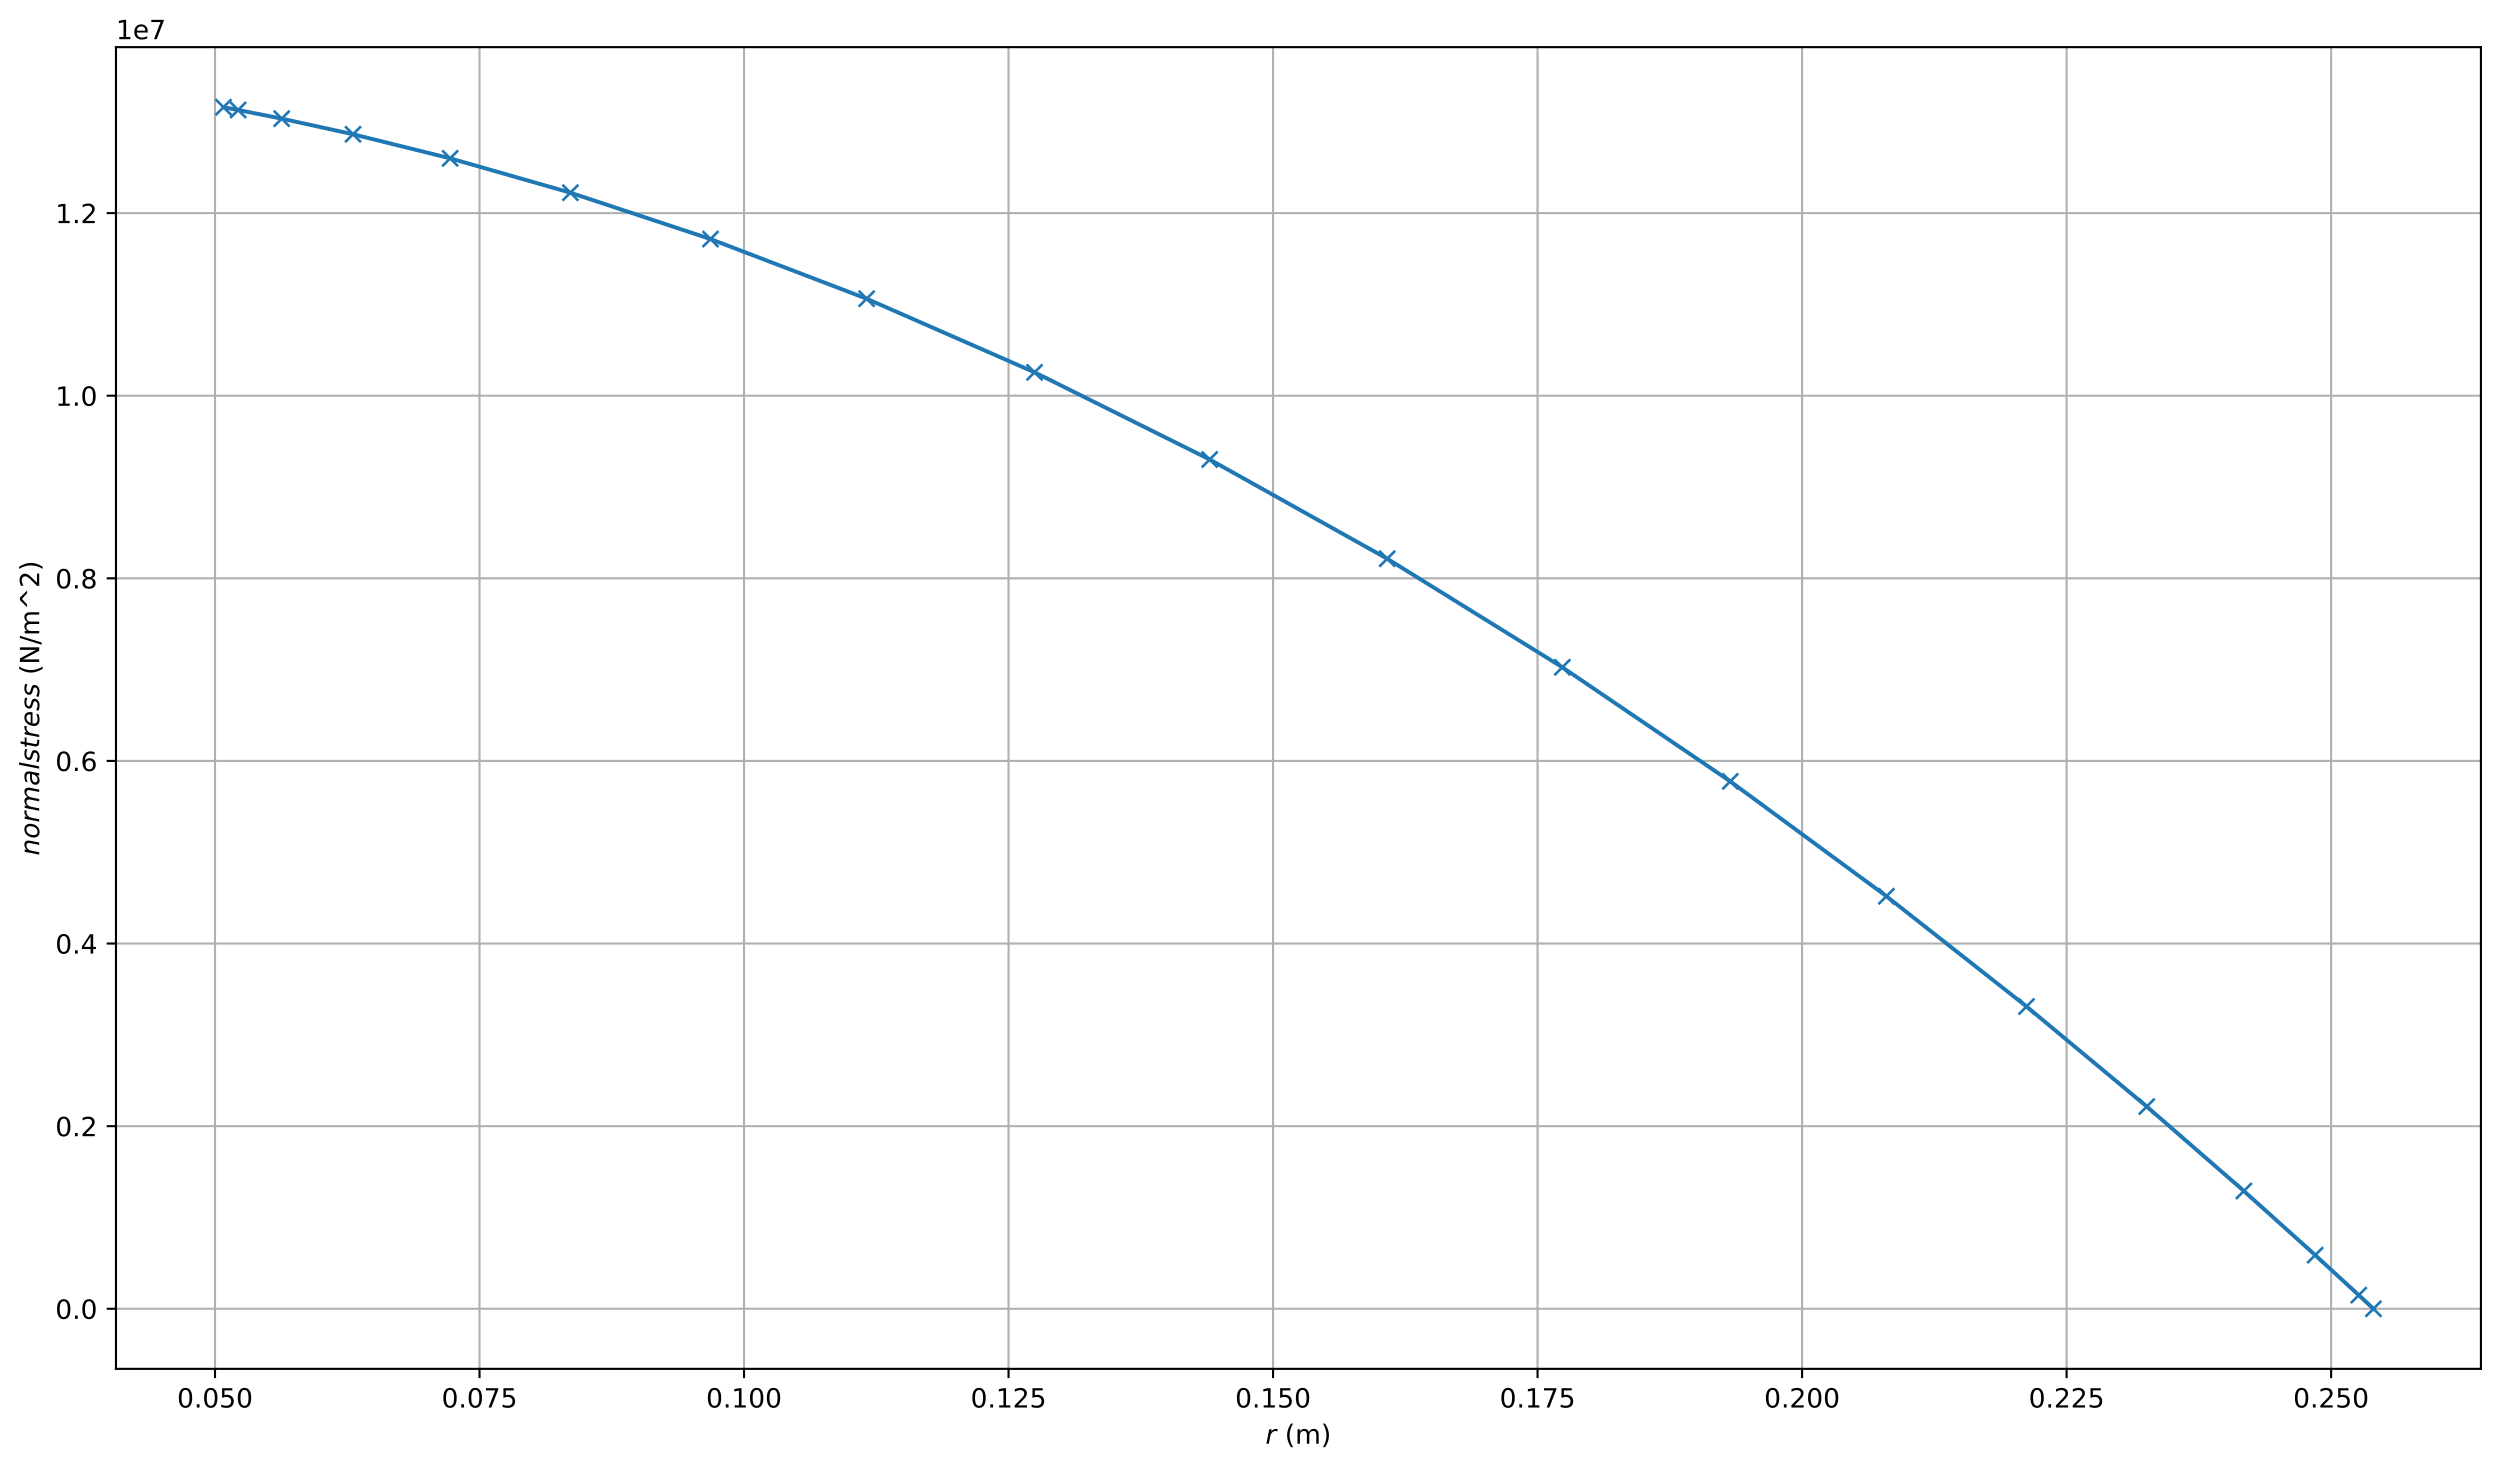
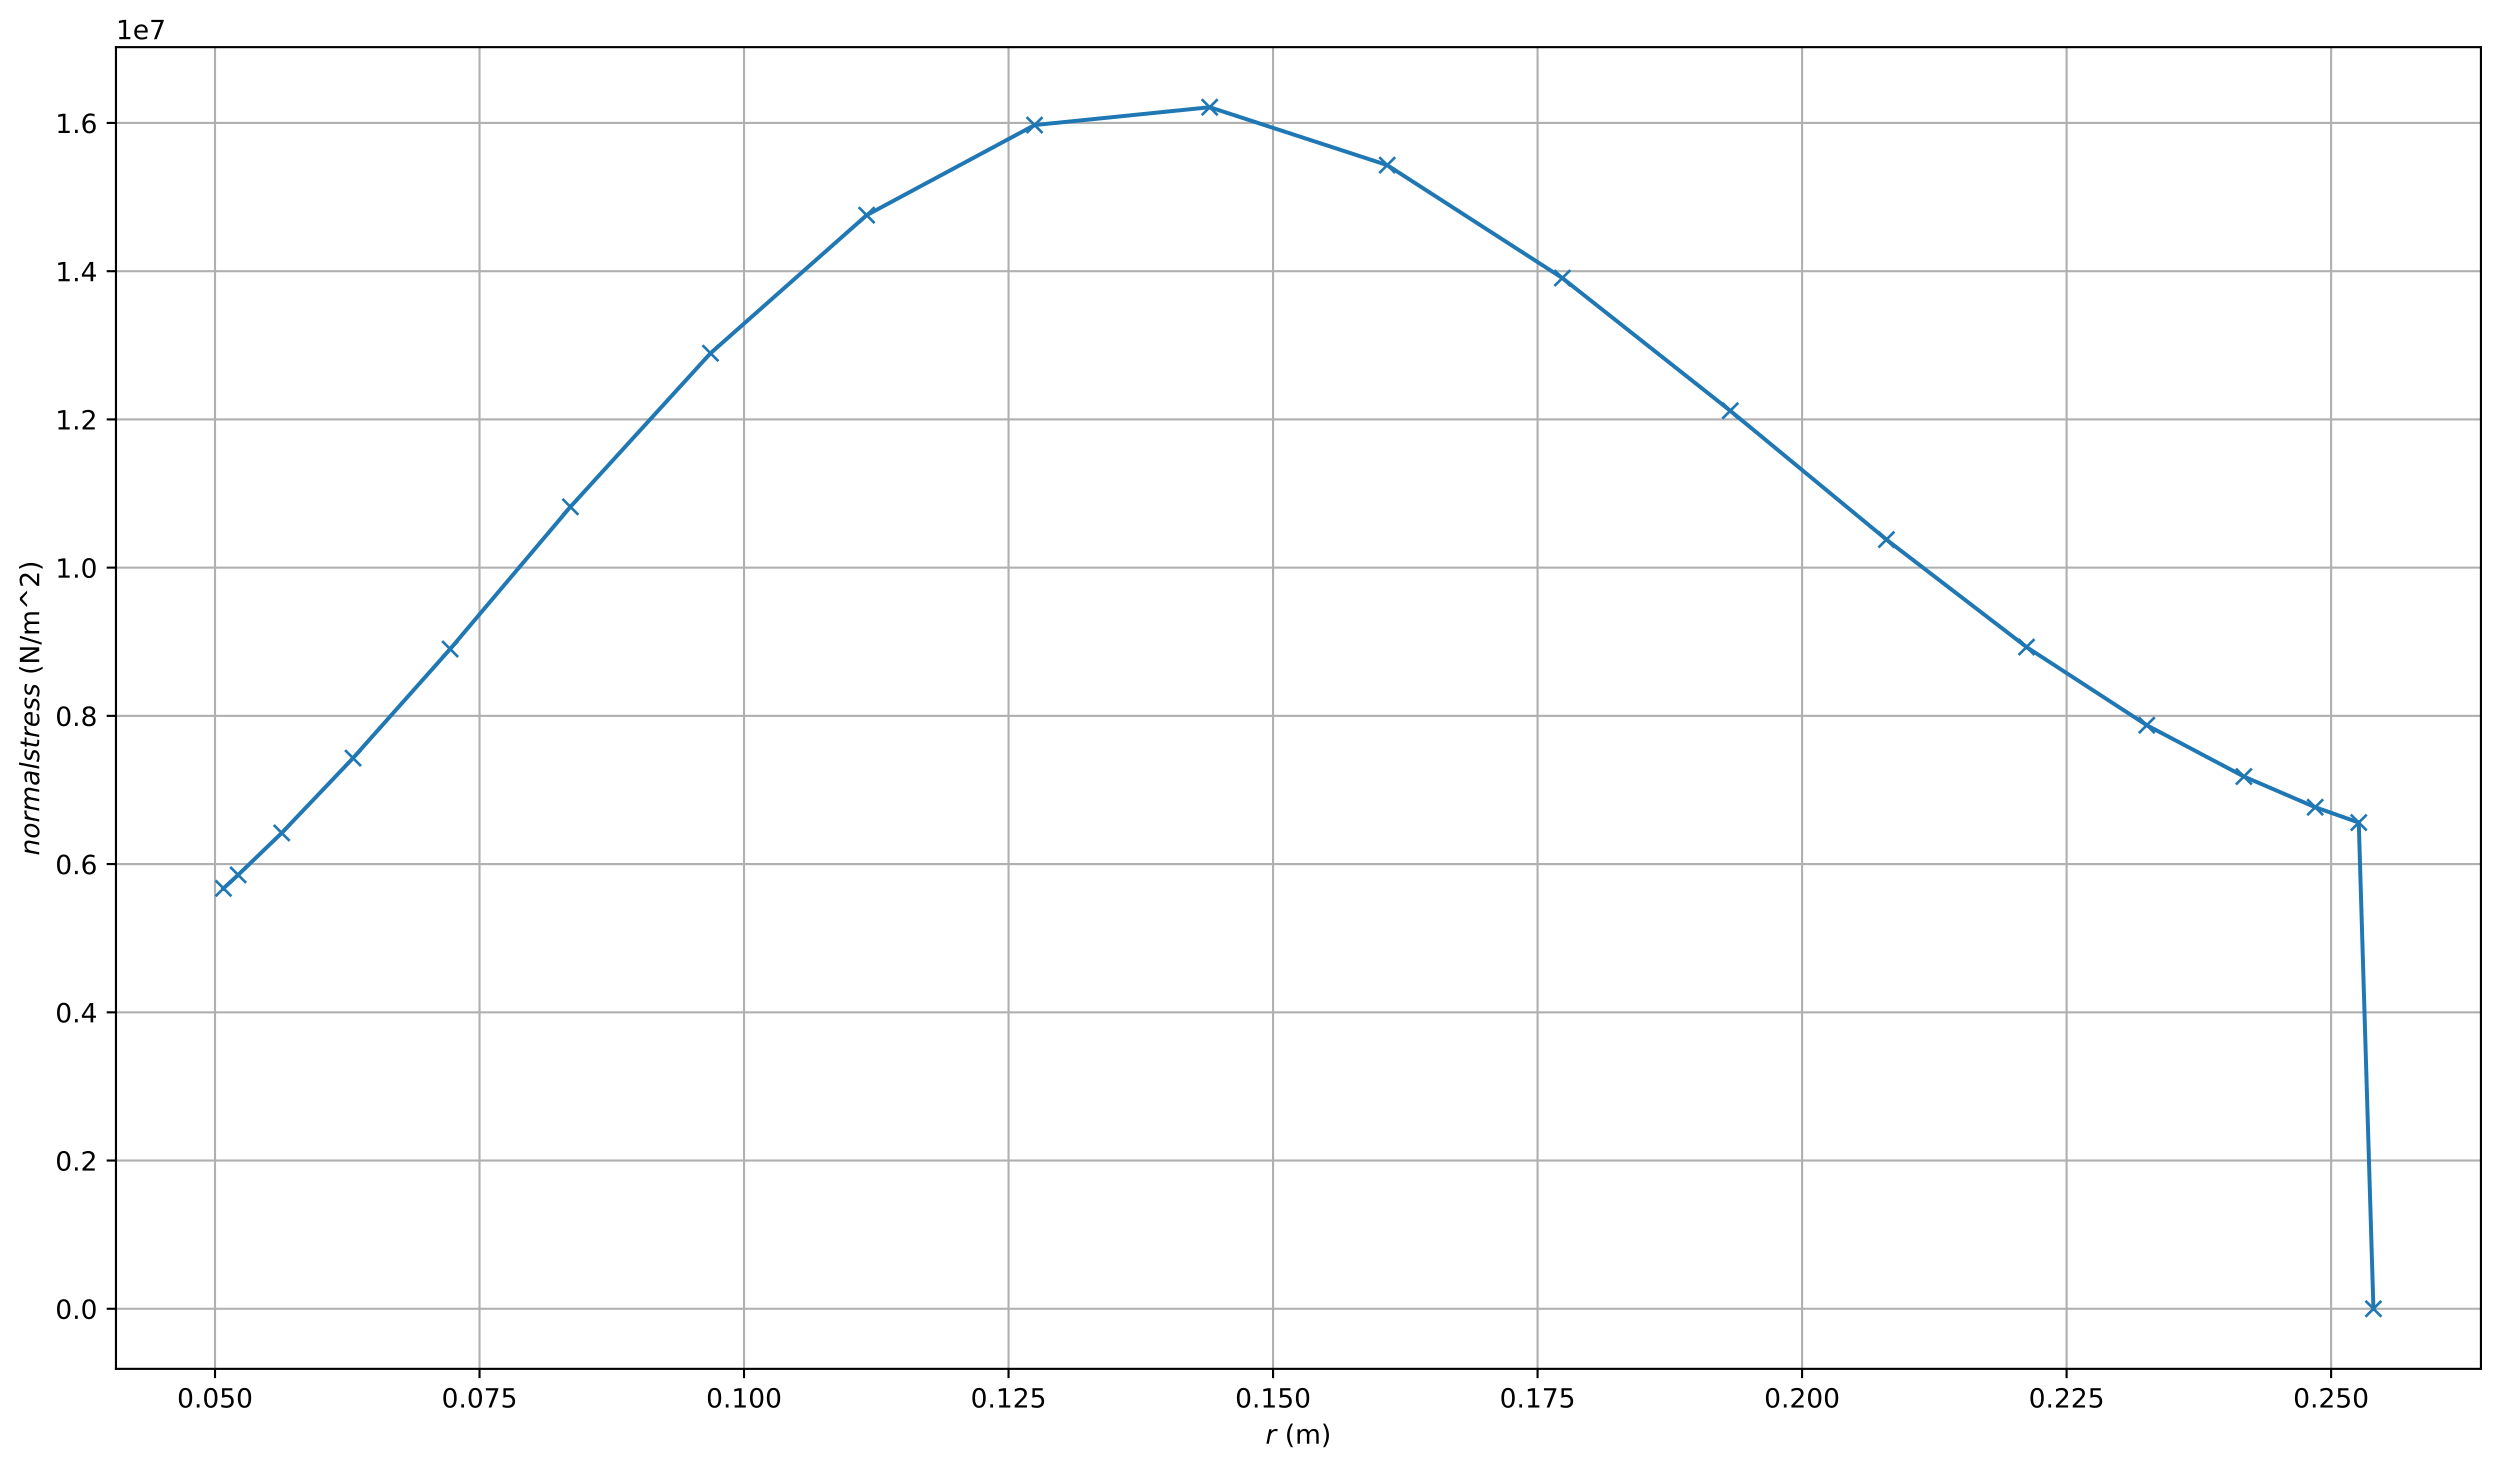
<svg xmlns="http://www.w3.org/2000/svg" xmlns:xlink="http://www.w3.org/1999/xlink" width="943.781pt" height="554.315pt" viewBox="0 0 943.781 554.315" version="1.1">
  <defs>
    <style type="text/css">*{stroke-linejoin: round; stroke-linecap: butt}</style>
  </defs>
  <g id="figure_1">
    <g id="patch_1">
      <path d="M 0 554.315  L 943.781 554.315  L 943.781 0  L 0 0  L 0 554.315  z " style="fill: none" />
    </g>
    <g id="axes_1">
      <g id="patch_2">
        <path d="M 43.781 516.758  L 936.581 516.758  L 936.581 17.798  L 43.781 17.798  L 43.781 516.758  z " style="fill: none" />
      </g>
      <g id="matplotlib.axis_1">
        <g id="xtick_1">
          <g id="line2d_1">
-             <path d="M 81.168 516.758  L 81.168 17.798  " clip-path="url(#p71eb162dfc)" style="fill: none; stroke: #b0b0b0; stroke-width: 0.8; stroke-linecap: square" />
+             <path d="M 81.168 516.758  L 81.168 17.798  " clip-path="url(#p3bcdcfd389)" style="fill: none; stroke: #b0b0b0; stroke-width: 0.8; stroke-linecap: square" />
          </g>
          <g id="line2d_2">
            <defs>
-               <path id="mf38c1f38a6" d="M 0 0  L 0 3.5  " style="stroke: #000000; stroke-width: 0.8" />
+               <path id="m295ba8dfb3" d="M 0 0  L 0 3.5  " style="stroke: #000000; stroke-width: 0.8" />
            </defs>
            <g>
-               <use xlink:href="#mf38c1f38a6" x="81.168" y="516.758" style="stroke: #000000; stroke-width: 0.8" />
+               <use xlink:href="#m295ba8dfb3" x="81.168" y="516.758" style="stroke: #000000; stroke-width: 0.8" />
            </g>
          </g>
          <g id="text_1">
            <g transform="translate(66.85359 531.3569) scale(0.1 -0.1)">
              <defs>
                <path id="DejaVuSans-30" d="M 2034 4250  Q 1547 4250 1301 3770  Q 1056 3291 1056 2328  Q 1056 1369 1301 889  Q 1547 409 2034 409  Q 2525 409 2770 889  Q 3016 1369 3016 2328  Q 3016 3291 2770 3770  Q 2525 4250 2034 4250  z M 2034 4750  Q 2819 4750 3233 4129  Q 3647 3509 3647 2328  Q 3647 1150 3233 529  Q 2819 -91 2034 -91  Q 1250 -91 836 529  Q 422 1150 422 2328  Q 422 3509 836 4129  Q 1250 4750 2034 4750  z " transform="scale(0.015625)" />
                <path id="DejaVuSans-2e" d="M 684 794  L 1344 794  L 1344 0  L 684 0  L 684 794  z " transform="scale(0.015625)" />
                <path id="DejaVuSans-35" d="M 691 4666  L 3169 4666  L 3169 4134  L 1269 4134  L 1269 2991  Q 1406 3038 1543 3061  Q 1681 3084 1819 3084  Q 2600 3084 3056 2656  Q 3513 2228 3513 1497  Q 3513 744 3044 326  Q 2575 -91 1722 -91  Q 1428 -91 1123 -41  Q 819 9 494 109  L 494 744  Q 775 591 1075 516  Q 1375 441 1709 441  Q 2250 441 2565 725  Q 2881 1009 2881 1497  Q 2881 1984 2565 2268  Q 2250 2553 1709 2553  Q 1456 2553 1204 2497  Q 953 2441 691 2322  L 691 4666  z " transform="scale(0.015625)" />
              </defs>
              <use xlink:href="#DejaVuSans-30" />
              <use xlink:href="#DejaVuSans-2e" transform="translate(63.62305 0)" />
              <use xlink:href="#DejaVuSans-30" transform="translate(95.41016 0)" />
              <use xlink:href="#DejaVuSans-35" transform="translate(159.0332 0)" />
              <use xlink:href="#DejaVuSans-30" transform="translate(222.6562 0)" />
            </g>
          </g>
        </g>
        <g id="xtick_2">
          <g id="line2d_3">
-             <path d="M 181.024 516.758  L 181.024 17.798  " clip-path="url(#p71eb162dfc)" style="fill: none; stroke: #b0b0b0; stroke-width: 0.8; stroke-linecap: square" />
+             <path d="M 181.024 516.758  L 181.024 17.798  " clip-path="url(#p3bcdcfd389)" style="fill: none; stroke: #b0b0b0; stroke-width: 0.8; stroke-linecap: square" />
          </g>
          <g id="line2d_4">
            <g>
-               <use xlink:href="#mf38c1f38a6" x="181.024" y="516.758" style="stroke: #000000; stroke-width: 0.8" />
+               <use xlink:href="#m295ba8dfb3" x="181.024" y="516.758" style="stroke: #000000; stroke-width: 0.8" />
            </g>
          </g>
          <g id="text_2">
            <g transform="translate(166.7104 531.3569) scale(0.1 -0.1)">
              <defs>
                <path id="DejaVuSans-37" d="M 525 4666  L 3525 4666  L 3525 4397  L 1831 0  L 1172 0  L 2766 4134  L 525 4134  L 525 4666  z " transform="scale(0.015625)" />
              </defs>
              <use xlink:href="#DejaVuSans-30" />
              <use xlink:href="#DejaVuSans-2e" transform="translate(63.62305 0)" />
              <use xlink:href="#DejaVuSans-30" transform="translate(95.41016 0)" />
              <use xlink:href="#DejaVuSans-37" transform="translate(159.0332 0)" />
              <use xlink:href="#DejaVuSans-35" transform="translate(222.6562 0)" />
            </g>
          </g>
        </g>
        <g id="xtick_3">
          <g id="line2d_5">
-             <path d="M 280.881 516.758  L 280.881 17.798  " clip-path="url(#p71eb162dfc)" style="fill: none; stroke: #b0b0b0; stroke-width: 0.8; stroke-linecap: square" />
+             <path d="M 280.881 516.758  L 280.881 17.798  " clip-path="url(#p3bcdcfd389)" style="fill: none; stroke: #b0b0b0; stroke-width: 0.8; stroke-linecap: square" />
          </g>
          <g id="line2d_6">
            <g>
-               <use xlink:href="#mf38c1f38a6" x="280.881" y="516.758" style="stroke: #000000; stroke-width: 0.8" />
+               <use xlink:href="#m295ba8dfb3" x="280.881" y="516.758" style="stroke: #000000; stroke-width: 0.8" />
            </g>
          </g>
          <g id="text_3">
            <g transform="translate(266.5673 531.3569) scale(0.1 -0.1)">
              <defs>
                <path id="DejaVuSans-31" d="M 794 531  L 1825 531  L 1825 4091  L 703 3866  L 703 4441  L 1819 4666  L 2450 4666  L 2450 531  L 3481 531  L 3481 0  L 794 0  L 794 531  z " transform="scale(0.015625)" />
              </defs>
              <use xlink:href="#DejaVuSans-30" />
              <use xlink:href="#DejaVuSans-2e" transform="translate(63.62305 0)" />
              <use xlink:href="#DejaVuSans-31" transform="translate(95.41016 0)" />
              <use xlink:href="#DejaVuSans-30" transform="translate(159.0332 0)" />
              <use xlink:href="#DejaVuSans-30" transform="translate(222.6562 0)" />
            </g>
          </g>
        </g>
        <g id="xtick_4">
          <g id="line2d_7">
-             <path d="M 380.738 516.758  L 380.738 17.798  " clip-path="url(#p71eb162dfc)" style="fill: none; stroke: #b0b0b0; stroke-width: 0.8; stroke-linecap: square" />
+             <path d="M 380.738 516.758  L 380.738 17.798  " clip-path="url(#p3bcdcfd389)" style="fill: none; stroke: #b0b0b0; stroke-width: 0.8; stroke-linecap: square" />
          </g>
          <g id="line2d_8">
            <g>
-               <use xlink:href="#mf38c1f38a6" x="380.738" y="516.758" style="stroke: #000000; stroke-width: 0.8" />
+               <use xlink:href="#m295ba8dfb3" x="380.738" y="516.758" style="stroke: #000000; stroke-width: 0.8" />
            </g>
          </g>
          <g id="text_4">
            <g transform="translate(366.4241 531.3569) scale(0.1 -0.1)">
              <defs>
                <path id="DejaVuSans-32" d="M 1228 531  L 3431 531  L 3431 0  L 469 0  L 469 531  Q 828 903 1448 1529  Q 2069 2156 2228 2338  Q 2531 2678 2651 2914  Q 2772 3150 2772 3378  Q 2772 3750 2511 3984  Q 2250 4219 1831 4219  Q 1534 4219 1204 4116  Q 875 4013 500 3803  L 500 4441  Q 881 4594 1212 4672  Q 1544 4750 1819 4750  Q 2544 4750 2975 4387  Q 3406 4025 3406 3419  Q 3406 3131 3298 2873  Q 3191 2616 2906 2266  Q 2828 2175 2409 1742  Q 1991 1309 1228 531  z " transform="scale(0.015625)" />
              </defs>
              <use xlink:href="#DejaVuSans-30" />
              <use xlink:href="#DejaVuSans-2e" transform="translate(63.62305 0)" />
              <use xlink:href="#DejaVuSans-31" transform="translate(95.41016 0)" />
              <use xlink:href="#DejaVuSans-32" transform="translate(159.0332 0)" />
              <use xlink:href="#DejaVuSans-35" transform="translate(222.6562 0)" />
            </g>
          </g>
        </g>
        <g id="xtick_5">
          <g id="line2d_9">
-             <path d="M 480.595 516.758  L 480.595 17.798  " clip-path="url(#p71eb162dfc)" style="fill: none; stroke: #b0b0b0; stroke-width: 0.8; stroke-linecap: square" />
+             <path d="M 480.595 516.758  L 480.595 17.798  " clip-path="url(#p3bcdcfd389)" style="fill: none; stroke: #b0b0b0; stroke-width: 0.8; stroke-linecap: square" />
          </g>
          <g id="line2d_10">
            <g>
-               <use xlink:href="#mf38c1f38a6" x="480.595" y="516.758" style="stroke: #000000; stroke-width: 0.8" />
+               <use xlink:href="#m295ba8dfb3" x="480.595" y="516.758" style="stroke: #000000; stroke-width: 0.8" />
            </g>
          </g>
          <g id="text_5">
            <g transform="translate(466.2809 531.3569) scale(0.1 -0.1)">
              <use xlink:href="#DejaVuSans-30" />
              <use xlink:href="#DejaVuSans-2e" transform="translate(63.62305 0)" />
              <use xlink:href="#DejaVuSans-31" transform="translate(95.41016 0)" />
              <use xlink:href="#DejaVuSans-35" transform="translate(159.0332 0)" />
              <use xlink:href="#DejaVuSans-30" transform="translate(222.6562 0)" />
            </g>
          </g>
        </g>
        <g id="xtick_6">
          <g id="line2d_11">
-             <path d="M 580.452 516.758  L 580.452 17.798  " clip-path="url(#p71eb162dfc)" style="fill: none; stroke: #b0b0b0; stroke-width: 0.8; stroke-linecap: square" />
+             <path d="M 580.452 516.758  L 580.452 17.798  " clip-path="url(#p3bcdcfd389)" style="fill: none; stroke: #b0b0b0; stroke-width: 0.8; stroke-linecap: square" />
          </g>
          <g id="line2d_12">
            <g>
-               <use xlink:href="#mf38c1f38a6" x="580.452" y="516.758" style="stroke: #000000; stroke-width: 0.8" />
+               <use xlink:href="#m295ba8dfb3" x="580.452" y="516.758" style="stroke: #000000; stroke-width: 0.8" />
            </g>
          </g>
          <g id="text_6">
            <g transform="translate(566.1378 531.3569) scale(0.1 -0.1)">
              <use xlink:href="#DejaVuSans-30" />
              <use xlink:href="#DejaVuSans-2e" transform="translate(63.62305 0)" />
              <use xlink:href="#DejaVuSans-31" transform="translate(95.41016 0)" />
              <use xlink:href="#DejaVuSans-37" transform="translate(159.0332 0)" />
              <use xlink:href="#DejaVuSans-35" transform="translate(222.6562 0)" />
            </g>
          </g>
        </g>
        <g id="xtick_7">
          <g id="line2d_13">
-             <path d="M 680.309 516.758  L 680.309 17.798  " clip-path="url(#p71eb162dfc)" style="fill: none; stroke: #b0b0b0; stroke-width: 0.8; stroke-linecap: square" />
+             <path d="M 680.309 516.758  L 680.309 17.798  " clip-path="url(#p3bcdcfd389)" style="fill: none; stroke: #b0b0b0; stroke-width: 0.8; stroke-linecap: square" />
          </g>
          <g id="line2d_14">
            <g>
-               <use xlink:href="#mf38c1f38a6" x="680.309" y="516.758" style="stroke: #000000; stroke-width: 0.8" />
+               <use xlink:href="#m295ba8dfb3" x="680.309" y="516.758" style="stroke: #000000; stroke-width: 0.8" />
            </g>
          </g>
          <g id="text_7">
            <g transform="translate(665.9946 531.3569) scale(0.1 -0.1)">
              <use xlink:href="#DejaVuSans-30" />
              <use xlink:href="#DejaVuSans-2e" transform="translate(63.62305 0)" />
              <use xlink:href="#DejaVuSans-32" transform="translate(95.41016 0)" />
              <use xlink:href="#DejaVuSans-30" transform="translate(159.0332 0)" />
              <use xlink:href="#DejaVuSans-30" transform="translate(222.6562 0)" />
            </g>
          </g>
        </g>
        <g id="xtick_8">
          <g id="line2d_15">
-             <path d="M 780.166 516.758  L 780.166 17.798  " clip-path="url(#p71eb162dfc)" style="fill: none; stroke: #b0b0b0; stroke-width: 0.8; stroke-linecap: square" />
+             <path d="M 780.166 516.758  L 780.166 17.798  " clip-path="url(#p3bcdcfd389)" style="fill: none; stroke: #b0b0b0; stroke-width: 0.8; stroke-linecap: square" />
          </g>
          <g id="line2d_16">
            <g>
-               <use xlink:href="#mf38c1f38a6" x="780.166" y="516.758" style="stroke: #000000; stroke-width: 0.8" />
+               <use xlink:href="#m295ba8dfb3" x="780.166" y="516.758" style="stroke: #000000; stroke-width: 0.8" />
            </g>
          </g>
          <g id="text_8">
            <g transform="translate(765.8514 531.3569) scale(0.1 -0.1)">
              <use xlink:href="#DejaVuSans-30" />
              <use xlink:href="#DejaVuSans-2e" transform="translate(63.62305 0)" />
              <use xlink:href="#DejaVuSans-32" transform="translate(95.41016 0)" />
              <use xlink:href="#DejaVuSans-32" transform="translate(159.0332 0)" />
              <use xlink:href="#DejaVuSans-35" transform="translate(222.6562 0)" />
            </g>
          </g>
        </g>
        <g id="xtick_9">
          <g id="line2d_17">
-             <path d="M 880.022 516.758  L 880.022 17.798  " clip-path="url(#p71eb162dfc)" style="fill: none; stroke: #b0b0b0; stroke-width: 0.8; stroke-linecap: square" />
+             <path d="M 880.022 516.758  L 880.022 17.798  " clip-path="url(#p3bcdcfd389)" style="fill: none; stroke: #b0b0b0; stroke-width: 0.8; stroke-linecap: square" />
          </g>
          <g id="line2d_18">
            <g>
-               <use xlink:href="#mf38c1f38a6" x="880.022" y="516.758" style="stroke: #000000; stroke-width: 0.8" />
+               <use xlink:href="#m295ba8dfb3" x="880.022" y="516.758" style="stroke: #000000; stroke-width: 0.8" />
            </g>
          </g>
          <g id="text_9">
            <g transform="translate(865.7083 531.3569) scale(0.1 -0.1)">
              <use xlink:href="#DejaVuSans-30" />
              <use xlink:href="#DejaVuSans-2e" transform="translate(63.62305 0)" />
              <use xlink:href="#DejaVuSans-32" transform="translate(95.41016 0)" />
              <use xlink:href="#DejaVuSans-35" transform="translate(159.0332 0)" />
              <use xlink:href="#DejaVuSans-30" transform="translate(222.6562 0)" />
            </g>
          </g>
        </g>
        <g id="text_10">
          <g transform="translate(477.7312 545.035) scale(0.1 -0.1)">
            <defs>
              <path id="DejaVuSans-Oblique-72" d="M 2853 2969  Q 2766 3016 2653 3041  Q 2541 3066 2413 3066  Q 1953 3066 1609 2717  Q 1266 2369 1153 1784  L 800 0  L 225 0  L 909 3500  L 1484 3500  L 1375 2956  Q 1603 3259 1920 3421  Q 2238 3584 2597 3584  Q 2691 3584 2781 3573  Q 2872 3563 2963 3538  L 2853 2969  z " transform="scale(0.015625)" />
              <path id="DejaVuSans-20" transform="scale(0.015625)" />
              <path id="DejaVuSans-28" d="M 1984 4856  Q 1566 4138 1362 3434  Q 1159 2731 1159 2009  Q 1159 1288 1364 580  Q 1569 -128 1984 -844  L 1484 -844  Q 1016 -109 783 600  Q 550 1309 550 2009  Q 550 2706 781 3412  Q 1013 4119 1484 4856  L 1984 4856  z " transform="scale(0.015625)" />
              <path id="DejaVuSans-6d" d="M 3328 2828  Q 3544 3216 3844 3400  Q 4144 3584 4550 3584  Q 5097 3584 5394 3201  Q 5691 2819 5691 2113  L 5691 0  L 5113 0  L 5113 2094  Q 5113 2597 4934 2840  Q 4756 3084 4391 3084  Q 3944 3084 3684 2787  Q 3425 2491 3425 1978  L 3425 0  L 2847 0  L 2847 2094  Q 2847 2600 2669 2842  Q 2491 3084 2119 3084  Q 1678 3084 1418 2786  Q 1159 2488 1159 1978  L 1159 0  L 581 0  L 581 3500  L 1159 3500  L 1159 2956  Q 1356 3278 1631 3431  Q 1906 3584 2284 3584  Q 2666 3584 2933 3390  Q 3200 3197 3328 2828  z " transform="scale(0.015625)" />
              <path id="DejaVuSans-29" d="M 513 4856  L 1013 4856  Q 1481 4119 1714 3412  Q 1947 2706 1947 2009  Q 1947 1309 1714 600  Q 1481 -109 1013 -844  L 513 -844  Q 928 -128 1133 580  Q 1338 1288 1338 2009  Q 1338 2731 1133 3434  Q 928 4138 513 4856  z " transform="scale(0.015625)" />
            </defs>
            <use xlink:href="#DejaVuSans-Oblique-72" transform="translate(0 0.125)" />
            <use xlink:href="#DejaVuSans-20" transform="translate(41.11328 0.125)" />
            <use xlink:href="#DejaVuSans-28" transform="translate(72.90039 0.125)" />
            <use xlink:href="#DejaVuSans-6d" transform="translate(111.9141 0.125)" />
            <use xlink:href="#DejaVuSans-29" transform="translate(209.3262 0.125)" />
          </g>
        </g>
      </g>
      <g id="matplotlib.axis_2">
        <g id="ytick_1">
          <g id="line2d_19">
-             <path d="M 43.781 494.078  L 936.581 494.078  " clip-path="url(#p71eb162dfc)" style="fill: none; stroke: #b0b0b0; stroke-width: 0.8; stroke-linecap: square" />
+             <path d="M 43.781 494.078  L 936.581 494.078  " clip-path="url(#p3bcdcfd389)" style="fill: none; stroke: #b0b0b0; stroke-width: 0.8; stroke-linecap: square" />
          </g>
          <g id="line2d_20">
            <defs>
-               <path id="m5aee79d96d" d="M 0 0  L -3.5 0  " style="stroke: #000000; stroke-width: 0.8" />
+               <path id="mf40952b52c" d="M 0 0  L -3.5 0  " style="stroke: #000000; stroke-width: 0.8" />
            </defs>
            <g>
-               <use xlink:href="#m5aee79d96d" x="43.781" y="494.078" style="stroke: #000000; stroke-width: 0.8" />
+               <use xlink:href="#mf40952b52c" x="43.781" y="494.078" style="stroke: #000000; stroke-width: 0.8" />
            </g>
          </g>
          <g id="text_11">
            <g transform="translate(20.87813 497.8777) scale(0.1 -0.1)">
              <use xlink:href="#DejaVuSans-30" />
              <use xlink:href="#DejaVuSans-2e" transform="translate(63.62305 0)" />
              <use xlink:href="#DejaVuSans-30" transform="translate(95.41016 0)" />
            </g>
          </g>
        </g>
        <g id="ytick_2">
          <g id="line2d_21">
-             <path d="M 43.781 425.14  L 936.581 425.14  " clip-path="url(#p71eb162dfc)" style="fill: none; stroke: #b0b0b0; stroke-width: 0.8; stroke-linecap: square" />
+             <path d="M 43.781 438.121  L 936.581 438.121  " clip-path="url(#p3bcdcfd389)" style="fill: none; stroke: #b0b0b0; stroke-width: 0.8; stroke-linecap: square" />
          </g>
          <g id="line2d_22">
            <g>
-               <use xlink:href="#m5aee79d96d" x="43.781" y="425.14" style="stroke: #000000; stroke-width: 0.8" />
+               <use xlink:href="#mf40952b52c" x="43.781" y="438.121" style="stroke: #000000; stroke-width: 0.8" />
            </g>
          </g>
          <g id="text_12">
-             <g transform="translate(20.87813 428.9387) scale(0.1 -0.1)">
+             <g transform="translate(20.87813 441.9198) scale(0.1 -0.1)">
              <use xlink:href="#DejaVuSans-30" />
              <use xlink:href="#DejaVuSans-2e" transform="translate(63.62305 0)" />
              <use xlink:href="#DejaVuSans-32" transform="translate(95.41016 0)" />
            </g>
          </g>
        </g>
        <g id="ytick_3">
          <g id="line2d_23">
-             <path d="M 43.781 356.201  L 936.581 356.201  " clip-path="url(#p71eb162dfc)" style="fill: none; stroke: #b0b0b0; stroke-width: 0.8; stroke-linecap: square" />
+             <path d="M 43.781 382.163  L 936.581 382.163  " clip-path="url(#p3bcdcfd389)" style="fill: none; stroke: #b0b0b0; stroke-width: 0.8; stroke-linecap: square" />
          </g>
          <g id="line2d_24">
            <g>
-               <use xlink:href="#m5aee79d96d" x="43.781" y="356.201" style="stroke: #000000; stroke-width: 0.8" />
+               <use xlink:href="#mf40952b52c" x="43.781" y="382.163" style="stroke: #000000; stroke-width: 0.8" />
            </g>
          </g>
          <g id="text_13">
-             <g transform="translate(20.87813 359.9998) scale(0.1 -0.1)">
+             <g transform="translate(20.87813 385.9619) scale(0.1 -0.1)">
              <defs>
                <path id="DejaVuSans-34" d="M 2419 4116  L 825 1625  L 2419 1625  L 2419 4116  z M 2253 4666  L 3047 4666  L 3047 1625  L 3713 1625  L 3713 1100  L 3047 1100  L 3047 0  L 2419 0  L 2419 1100  L 313 1100  L 313 1709  L 2253 4666  z " transform="scale(0.015625)" />
              </defs>
              <use xlink:href="#DejaVuSans-30" />
              <use xlink:href="#DejaVuSans-2e" transform="translate(63.62305 0)" />
              <use xlink:href="#DejaVuSans-34" transform="translate(95.41016 0)" />
            </g>
          </g>
        </g>
        <g id="ytick_4">
          <g id="line2d_25">
-             <path d="M 43.781 287.262  L 936.581 287.262  " clip-path="url(#p71eb162dfc)" style="fill: none; stroke: #b0b0b0; stroke-width: 0.8; stroke-linecap: square" />
+             <path d="M 43.781 326.205  L 936.581 326.205  " clip-path="url(#p3bcdcfd389)" style="fill: none; stroke: #b0b0b0; stroke-width: 0.8; stroke-linecap: square" />
          </g>
          <g id="line2d_26">
            <g>
-               <use xlink:href="#m5aee79d96d" x="43.781" y="287.262" style="stroke: #000000; stroke-width: 0.8" />
+               <use xlink:href="#mf40952b52c" x="43.781" y="326.205" style="stroke: #000000; stroke-width: 0.8" />
            </g>
          </g>
          <g id="text_14">
-             <g transform="translate(20.87813 291.0609) scale(0.1 -0.1)">
+             <g transform="translate(20.87813 330.004) scale(0.1 -0.1)">
              <defs>
                <path id="DejaVuSans-36" d="M 2113 2584  Q 1688 2584 1439 2293  Q 1191 2003 1191 1497  Q 1191 994 1439 701  Q 1688 409 2113 409  Q 2538 409 2786 701  Q 3034 994 3034 1497  Q 3034 2003 2786 2293  Q 2538 2584 2113 2584  z M 3366 4563  L 3366 3988  Q 3128 4100 2886 4159  Q 2644 4219 2406 4219  Q 1781 4219 1451 3797  Q 1122 3375 1075 2522  Q 1259 2794 1537 2939  Q 1816 3084 2150 3084  Q 2853 3084 3261 2657  Q 3669 2231 3669 1497  Q 3669 778 3244 343  Q 2819 -91 2113 -91  Q 1303 -91 875 529  Q 447 1150 447 2328  Q 447 3434 972 4092  Q 1497 4750 2381 4750  Q 2619 4750 2861 4703  Q 3103 4656 3366 4563  z " transform="scale(0.015625)" />
              </defs>
              <use xlink:href="#DejaVuSans-30" />
              <use xlink:href="#DejaVuSans-2e" transform="translate(63.62305 0)" />
              <use xlink:href="#DejaVuSans-36" transform="translate(95.41016 0)" />
            </g>
          </g>
        </g>
        <g id="ytick_5">
          <g id="line2d_27">
-             <path d="M 43.781 218.323  L 936.581 218.323  " clip-path="url(#p71eb162dfc)" style="fill: none; stroke: #b0b0b0; stroke-width: 0.8; stroke-linecap: square" />
+             <path d="M 43.781 270.247  L 936.581 270.247  " clip-path="url(#p3bcdcfd389)" style="fill: none; stroke: #b0b0b0; stroke-width: 0.8; stroke-linecap: square" />
          </g>
          <g id="line2d_28">
            <g>
-               <use xlink:href="#m5aee79d96d" x="43.781" y="218.323" style="stroke: #000000; stroke-width: 0.8" />
+               <use xlink:href="#mf40952b52c" x="43.781" y="270.247" style="stroke: #000000; stroke-width: 0.8" />
            </g>
          </g>
          <g id="text_15">
-             <g transform="translate(20.87813 222.1219) scale(0.1 -0.1)">
+             <g transform="translate(20.87813 274.0462) scale(0.1 -0.1)">
              <defs>
                <path id="DejaVuSans-38" d="M 2034 2216  Q 1584 2216 1326 1975  Q 1069 1734 1069 1313  Q 1069 891 1326 650  Q 1584 409 2034 409  Q 2484 409 2743 651  Q 3003 894 3003 1313  Q 3003 1734 2745 1975  Q 2488 2216 2034 2216  z M 1403 2484  Q 997 2584 770 2862  Q 544 3141 544 3541  Q 544 4100 942 4425  Q 1341 4750 2034 4750  Q 2731 4750 3128 4425  Q 3525 4100 3525 3541  Q 3525 3141 3298 2862  Q 3072 2584 2669 2484  Q 3125 2378 3379 2068  Q 3634 1759 3634 1313  Q 3634 634 3220 271  Q 2806 -91 2034 -91  Q 1263 -91 848 271  Q 434 634 434 1313  Q 434 1759 690 2068  Q 947 2378 1403 2484  z M 1172 3481  Q 1172 3119 1398 2916  Q 1625 2713 2034 2713  Q 2441 2713 2670 2916  Q 2900 3119 2900 3481  Q 2900 3844 2670 4047  Q 2441 4250 2034 4250  Q 1625 4250 1398 4047  Q 1172 3844 1172 3481  z " transform="scale(0.015625)" />
              </defs>
              <use xlink:href="#DejaVuSans-30" />
              <use xlink:href="#DejaVuSans-2e" transform="translate(63.62305 0)" />
              <use xlink:href="#DejaVuSans-38" transform="translate(95.41016 0)" />
            </g>
          </g>
        </g>
        <g id="ytick_6">
          <g id="line2d_29">
-             <path d="M 43.781 149.384  L 936.581 149.384  " clip-path="url(#p71eb162dfc)" style="fill: none; stroke: #b0b0b0; stroke-width: 0.8; stroke-linecap: square" />
+             <path d="M 43.781 214.289  L 936.581 214.289  " clip-path="url(#p3bcdcfd389)" style="fill: none; stroke: #b0b0b0; stroke-width: 0.8; stroke-linecap: square" />
          </g>
          <g id="line2d_30">
            <g>
-               <use xlink:href="#m5aee79d96d" x="43.781" y="149.384" style="stroke: #000000; stroke-width: 0.8" />
+               <use xlink:href="#mf40952b52c" x="43.781" y="214.289" style="stroke: #000000; stroke-width: 0.8" />
            </g>
          </g>
          <g id="text_16">
-             <g transform="translate(20.87813 153.183) scale(0.1 -0.1)">
+             <g transform="translate(20.87813 218.0883) scale(0.1 -0.1)">
              <use xlink:href="#DejaVuSans-31" />
              <use xlink:href="#DejaVuSans-2e" transform="translate(63.62305 0)" />
              <use xlink:href="#DejaVuSans-30" transform="translate(95.41016 0)" />
            </g>
          </g>
        </g>
        <g id="ytick_7">
          <g id="line2d_31">
-             <path d="M 43.781 80.445  L 936.581 80.445  " clip-path="url(#p71eb162dfc)" style="fill: none; stroke: #b0b0b0; stroke-width: 0.8; stroke-linecap: square" />
+             <path d="M 43.781 158.331  L 936.581 158.331  " clip-path="url(#p3bcdcfd389)" style="fill: none; stroke: #b0b0b0; stroke-width: 0.8; stroke-linecap: square" />
          </g>
          <g id="line2d_32">
            <g>
-               <use xlink:href="#m5aee79d96d" x="43.781" y="80.445" style="stroke: #000000; stroke-width: 0.8" />
+               <use xlink:href="#mf40952b52c" x="43.781" y="158.331" style="stroke: #000000; stroke-width: 0.8" />
            </g>
          </g>
          <g id="text_17">
-             <g transform="translate(20.87813 84.24406) scale(0.1 -0.1)">
+             <g transform="translate(20.87813 162.1304) scale(0.1 -0.1)">
              <use xlink:href="#DejaVuSans-31" />
              <use xlink:href="#DejaVuSans-2e" transform="translate(63.62305 0)" />
              <use xlink:href="#DejaVuSans-32" transform="translate(95.41016 0)" />
            </g>
          </g>
        </g>
-         <g id="text_18">
+         <g id="ytick_8">
+           <g id="line2d_33">
+             <path d="M 43.781 102.373  L 936.581 102.373  " clip-path="url(#p3bcdcfd389)" style="fill: none; stroke: #b0b0b0; stroke-width: 0.8; stroke-linecap: square" />
+           </g>
+           <g id="line2d_34">
+             <g>
+               <use xlink:href="#mf40952b52c" x="43.781" y="102.373" style="stroke: #000000; stroke-width: 0.8" />
+             </g>
+           </g>
+           <g id="text_18">
+             <g transform="translate(20.87813 106.1725) scale(0.1 -0.1)">
+               <use xlink:href="#DejaVuSans-31" />
+               <use xlink:href="#DejaVuSans-2e" transform="translate(63.62305 0)" />
+               <use xlink:href="#DejaVuSans-34" transform="translate(95.41016 0)" />
+             </g>
+           </g>
+         </g>
+         <g id="ytick_9">
+           <g id="line2d_35">
+             <path d="M 43.781 46.415  L 936.581 46.415  " clip-path="url(#p3bcdcfd389)" style="fill: none; stroke: #b0b0b0; stroke-width: 0.8; stroke-linecap: square" />
+           </g>
+           <g id="line2d_36">
+             <g>
+               <use xlink:href="#mf40952b52c" x="43.781" y="46.415" style="stroke: #000000; stroke-width: 0.8" />
+             </g>
+           </g>
+           <g id="text_19">
+             <g transform="translate(20.87813 50.21467) scale(0.1 -0.1)">
+               <use xlink:href="#DejaVuSans-31" />
+               <use xlink:href="#DejaVuSans-2e" transform="translate(63.62305 0)" />
+               <use xlink:href="#DejaVuSans-36" transform="translate(95.41016 0)" />
+             </g>
+           </g>
+         </g>
+         <g id="text_20">
          <g transform="translate(14.79844 322.9784) rotate(-90) scale(0.1 -0.1)">
            <defs>
              <path id="DejaVuSans-Oblique-6e" d="M 3566 2113  L 3156 0  L 2578 0  L 2988 2091  Q 3016 2238 3031 2350  Q 3047 2463 3047 2528  Q 3047 2791 2881 2937  Q 2716 3084 2419 3084  Q 1956 3084 1622 2776  Q 1288 2469 1184 1941  L 800 0  L 225 0  L 903 3500  L 1478 3500  L 1363 2950  Q 1603 3253 1940 3418  Q 2278 3584 2650 3584  Q 3113 3584 3367 3334  Q 3622 3084 3622 2631  Q 3622 2519 3608 2391  Q 3594 2263 3566 2113  z " transform="scale(0.015625)" />
              <path id="DejaVuSans-Oblique-6f" d="M 1625 -91  Q 1009 -91 651 289  Q 294 669 294 1325  Q 294 1706 417 2101  Q 541 2497 738 2766  Q 1047 3184 1428 3384  Q 1809 3584 2291 3584  Q 2888 3584 3255 3212  Q 3622 2841 3622 2241  Q 3622 1825 3500 1412  Q 3378 1000 3181 728  Q 2875 309 2494 109  Q 2113 -91 1625 -91  z M 891 1344  Q 891 869 1089 633  Q 1288 397 1691 397  Q 2269 397 2648 901  Q 3028 1406 3028 2181  Q 3028 2634 2825 2865  Q 2622 3097 2228 3097  Q 1903 3097 1650 2945  Q 1397 2794 1197 2484  Q 1050 2253 970 1956  Q 891 1659 891 1344  z " transform="scale(0.015625)" />
              <path id="DejaVuSans-Oblique-6d" d="M 5747 2113  L 5338 0  L 4763 0  L 5166 2094  Q 5191 2228 5203 2325  Q 5216 2422 5216 2491  Q 5216 2772 5059 2928  Q 4903 3084 4622 3084  Q 4203 3084 3875 2770  Q 3547 2456 3450 1953  L 3066 0  L 2491 0  L 2900 2094  Q 2925 2209 2937 2307  Q 2950 2406 2950 2484  Q 2950 2769 2794 2926  Q 2638 3084 2363 3084  Q 1938 3084 1609 2770  Q 1281 2456 1184 1953  L 800 0  L 225 0  L 909 3500  L 1484 3500  L 1375 2956  Q 1609 3263 1923 3423  Q 2238 3584 2597 3584  Q 2978 3584 3223 3384  Q 3469 3184 3519 2828  Q 3781 3197 4126 3390  Q 4472 3584 4856 3584  Q 5306 3584 5551 3325  Q 5797 3066 5797 2591  Q 5797 2488 5784 2364  Q 5772 2241 5747 2113  z " transform="scale(0.015625)" />
              <path id="DejaVuSans-Oblique-61" d="M 3438 1997  L 3047 0  L 2472 0  L 2578 531  Q 2325 219 2001 64  Q 1678 -91 1281 -91  Q 834 -91 548 182  Q 263 456 263 884  Q 263 1497 752 1853  Q 1241 2209 2100 2209  L 2900 2209  L 2931 2363  Q 2938 2388 2941 2417  Q 2944 2447 2944 2509  Q 2944 2788 2717 2942  Q 2491 3097 2081 3097  Q 1800 3097 1504 3025  Q 1209 2953 897 2809  L 997 3341  Q 1322 3463 1633 3523  Q 1944 3584 2234 3584  Q 2853 3584 3176 3315  Q 3500 3047 3500 2534  Q 3500 2431 3484 2292  Q 3469 2153 3438 1997  z M 2816 1759  L 2241 1759  Q 1534 1759 1195 1570  Q 856 1381 856 984  Q 856 709 1029 553  Q 1203 397 1509 397  Q 1978 397 2328 733  Q 2678 1069 2791 1631  L 2816 1759  z " transform="scale(0.015625)" />
              <path id="DejaVuSans-Oblique-6c" d="M 1172 4863  L 1747 4863  L 800 0  L 225 0  L 1172 4863  z " transform="scale(0.015625)" />
              <path id="DejaVuSans-Oblique-73" d="M 3200 3397  L 3091 2853  Q 2863 2978 2609 3040  Q 2356 3103 2088 3103  Q 1634 3103 1373 2948  Q 1113 2794 1113 2528  Q 1113 2219 1719 2053  Q 1766 2041 1788 2034  L 1972 1978  Q 2547 1819 2739 1644  Q 2931 1469 2931 1166  Q 2931 609 2489 259  Q 2047 -91 1331 -91  Q 1053 -91 747 -37  Q 441 16 72 128  L 184 722  Q 500 559 806 475  Q 1113 391 1394 391  Q 1816 391 2080 572  Q 2344 753 2344 1031  Q 2344 1331 1650 1516  L 1591 1531  L 1394 1581  Q 956 1697 753 1886  Q 550 2075 550 2369  Q 550 2928 970 3256  Q 1391 3584 2113 3584  Q 2397 3584 2667 3537  Q 2938 3491 3200 3397  z " transform="scale(0.015625)" />
              <path id="DejaVuSans-Oblique-74" d="M 2706 3500  L 2619 3053  L 1472 3053  L 1100 1153  Q 1081 1047 1072 975  Q 1063 903 1063 863  Q 1063 663 1183 572  Q 1303 481 1569 481  L 2150 481  L 2053 0  L 1503 0  Q 991 0 739 200  Q 488 400 488 806  Q 488 878 497 964  Q 506 1050 525 1153  L 897 3053  L 409 3053  L 500 3500  L 978 3500  L 1172 4494  L 1747 4494  L 1556 3500  L 2706 3500  z " transform="scale(0.015625)" />
              <path id="DejaVuSans-Oblique-65" d="M 3078 2063  Q 3088 2113 3092 2166  Q 3097 2219 3097 2272  Q 3097 2653 2873 2875  Q 2650 3097 2266 3097  Q 1838 3097 1509 2826  Q 1181 2556 1013 2059  L 3078 2063  z M 3578 1613  L 903 1613  Q 884 1494 878 1425  Q 872 1356 872 1306  Q 872 872 1139 634  Q 1406 397 1894 397  Q 2269 397 2603 481  Q 2938 566 3225 728  L 3116 159  Q 2806 34 2476 -28  Q 2147 -91 1806 -91  Q 1078 -91 686 257  Q 294 606 294 1247  Q 294 1794 489 2264  Q 684 2734 1063 3103  Q 1306 3334 1642 3459  Q 1978 3584 2356 3584  Q 2950 3584 3301 3228  Q 3653 2872 3653 2272  Q 3653 2128 3634 1964  Q 3616 1800 3578 1613  z " transform="scale(0.015625)" />
              <path id="DejaVuSans-4e" d="M 628 4666  L 1478 4666  L 3547 763  L 3547 4666  L 4159 4666  L 4159 0  L 3309 0  L 1241 3903  L 1241 0  L 628 0  L 628 4666  z " transform="scale(0.015625)" />
              <path id="DejaVuSans-2f" d="M 1625 4666  L 2156 4666  L 531 -594  L 0 -594  L 1625 4666  z " transform="scale(0.015625)" />
              <path id="DejaVuSans-5e" d="M 2988 4666  L 4684 2925  L 4056 2925  L 2681 4159  L 1306 2925  L 678 2925  L 2375 4666  L 2988 4666  z " transform="scale(0.015625)" />
            </defs>
            <use xlink:href="#DejaVuSans-Oblique-6e" transform="translate(0 0.015625)" />
            <use xlink:href="#DejaVuSans-Oblique-6f" transform="translate(63.37891 0.015625)" />
            <use xlink:href="#DejaVuSans-Oblique-72" transform="translate(124.5605 0.015625)" />
            <use xlink:href="#DejaVuSans-Oblique-6d" transform="translate(165.6738 0.015625)" />
            <use xlink:href="#DejaVuSans-Oblique-61" transform="translate(263.0859 0.015625)" />
            <use xlink:href="#DejaVuSans-Oblique-6c" transform="translate(324.3652 0.015625)" />
            <use xlink:href="#DejaVuSans-Oblique-73" transform="translate(352.1484 0.015625)" />
            <use xlink:href="#DejaVuSans-Oblique-74" transform="translate(404.248 0.015625)" />
            <use xlink:href="#DejaVuSans-Oblique-72" transform="translate(443.457 0.015625)" />
            <use xlink:href="#DejaVuSans-Oblique-65" transform="translate(484.5703 0.015625)" />
            <use xlink:href="#DejaVuSans-Oblique-73" transform="translate(546.0938 0.015625)" />
            <use xlink:href="#DejaVuSans-Oblique-73" transform="translate(598.1934 0.015625)" />
            <use xlink:href="#DejaVuSans-20" transform="translate(650.293 0.015625)" />
            <use xlink:href="#DejaVuSans-28" transform="translate(682.0801 0.015625)" />
            <use xlink:href="#DejaVuSans-4e" transform="translate(721.0938 0.015625)" />
            <use xlink:href="#DejaVuSans-2f" transform="translate(795.8984 0.015625)" />
            <use xlink:href="#DejaVuSans-6d" transform="translate(829.5898 0.015625)" />
            <use xlink:href="#DejaVuSans-5e" transform="translate(927.002 0.015625)" />
            <use xlink:href="#DejaVuSans-32" transform="translate(1010.791 0.015625)" />
            <use xlink:href="#DejaVuSans-29" transform="translate(1074.414 0.015625)" />
          </g>
        </g>
-         <g id="text_19">
+         <g id="text_21">
          <g transform="translate(43.78125 14.79844) scale(0.1 -0.1)">
            <defs>
              <path id="DejaVuSans-65" d="M 3597 1894  L 3597 1613  L 953 1613  Q 991 1019 1311 708  Q 1631 397 2203 397  Q 2534 397 2845 478  Q 3156 559 3463 722  L 3463 178  Q 3153 47 2828 -22  Q 2503 -91 2169 -91  Q 1331 -91 842 396  Q 353 884 353 1716  Q 353 2575 817 3079  Q 1281 3584 2069 3584  Q 2775 3584 3186 3129  Q 3597 2675 3597 1894  z M 3022 2063  Q 3016 2534 2758 2815  Q 2500 3097 2075 3097  Q 1594 3097 1305 2825  Q 1016 2553 972 2059  L 3022 2063  z " transform="scale(0.015625)" />
            </defs>
            <use xlink:href="#DejaVuSans-31" />
            <use xlink:href="#DejaVuSans-65" transform="translate(63.62305 0)" />
            <use xlink:href="#DejaVuSans-37" transform="translate(125.1465 0)" />
          </g>
        </g>
      </g>
-       <g id="line2d_33">
-         <path d="M 84.363 40.478  L 89.898 41.524  L 106.351 44.797  L 133.275 50.688  L 169.934 59.781  L 215.328 72.749  L 268.22 90.247  L 327.166 112.773  L 390.559 140.558  L 456.669 173.465  L 523.693 210.923  L 589.804 251.91  L 653.197 294.982  L 712.143 338.342  L 765.034 379.964  L 810.429 417.735  L 847.088 449.618  L 874.011 473.819  L 890.465 488.937  L 895.999 494.078  " clip-path="url(#p71eb162dfc)" style="fill: none; stroke: #1f77b4; stroke-width: 1.5; stroke-linecap: square" />
+       <g id="line2d_37">
+         <path d="M 84.363 335.37  L 89.898 330.293  L 106.351 314.449  L 133.275 286.194  L 169.934 245.023  L 215.328 191.337  L 268.22 133.357  L 327.166 81.229  L 390.559 47.211  L 456.669 40.478  L 523.693 62.336  L 589.804 104.966  L 653.197 155.064  L 712.143 203.705  L 765.034 244.273  L 810.429 273.781  L 847.088 293.152  L 874.011 304.738  L 890.465 310.531  L 895.999 494.078  " clip-path="url(#p3bcdcfd389)" style="fill: none; stroke: #1f77b4; stroke-width: 1.5; stroke-linecap: square" />
        <defs>
-           <path id="m32fab2c24f" d="M -3 3  L 3 -3  M -3 -3  L 3 3  " style="stroke: #1f77b4" />
+           <path id="mc396519b27" d="M -3 3  L 3 -3  M -3 -3  L 3 3  " style="stroke: #1f77b4" />
        </defs>
-         <g clip-path="url(#p71eb162dfc)">
-           <use xlink:href="#m32fab2c24f" x="84.363" y="40.478" style="fill: #1f77b4; stroke: #1f77b4" />
-           <use xlink:href="#m32fab2c24f" x="89.898" y="41.524" style="fill: #1f77b4; stroke: #1f77b4" />
-           <use xlink:href="#m32fab2c24f" x="106.351" y="44.797" style="fill: #1f77b4; stroke: #1f77b4" />
-           <use xlink:href="#m32fab2c24f" x="133.275" y="50.688" style="fill: #1f77b4; stroke: #1f77b4" />
-           <use xlink:href="#m32fab2c24f" x="169.934" y="59.781" style="fill: #1f77b4; stroke: #1f77b4" />
-           <use xlink:href="#m32fab2c24f" x="215.328" y="72.749" style="fill: #1f77b4; stroke: #1f77b4" />
-           <use xlink:href="#m32fab2c24f" x="268.22" y="90.247" style="fill: #1f77b4; stroke: #1f77b4" />
-           <use xlink:href="#m32fab2c24f" x="327.166" y="112.773" style="fill: #1f77b4; stroke: #1f77b4" />
-           <use xlink:href="#m32fab2c24f" x="390.559" y="140.558" style="fill: #1f77b4; stroke: #1f77b4" />
-           <use xlink:href="#m32fab2c24f" x="456.669" y="173.465" style="fill: #1f77b4; stroke: #1f77b4" />
-           <use xlink:href="#m32fab2c24f" x="523.693" y="210.923" style="fill: #1f77b4; stroke: #1f77b4" />
-           <use xlink:href="#m32fab2c24f" x="589.804" y="251.91" style="fill: #1f77b4; stroke: #1f77b4" />
-           <use xlink:href="#m32fab2c24f" x="653.197" y="294.982" style="fill: #1f77b4; stroke: #1f77b4" />
-           <use xlink:href="#m32fab2c24f" x="712.143" y="338.342" style="fill: #1f77b4; stroke: #1f77b4" />
-           <use xlink:href="#m32fab2c24f" x="765.034" y="379.964" style="fill: #1f77b4; stroke: #1f77b4" />
-           <use xlink:href="#m32fab2c24f" x="810.429" y="417.735" style="fill: #1f77b4; stroke: #1f77b4" />
-           <use xlink:href="#m32fab2c24f" x="847.088" y="449.618" style="fill: #1f77b4; stroke: #1f77b4" />
-           <use xlink:href="#m32fab2c24f" x="874.011" y="473.819" style="fill: #1f77b4; stroke: #1f77b4" />
-           <use xlink:href="#m32fab2c24f" x="890.465" y="488.937" style="fill: #1f77b4; stroke: #1f77b4" />
-           <use xlink:href="#m32fab2c24f" x="895.999" y="494.078" style="fill: #1f77b4; stroke: #1f77b4" />
+         <g clip-path="url(#p3bcdcfd389)">
+           <use xlink:href="#mc396519b27" x="84.363" y="335.37" style="fill: #1f77b4; stroke: #1f77b4" />
+           <use xlink:href="#mc396519b27" x="89.898" y="330.293" style="fill: #1f77b4; stroke: #1f77b4" />
+           <use xlink:href="#mc396519b27" x="106.351" y="314.449" style="fill: #1f77b4; stroke: #1f77b4" />
+           <use xlink:href="#mc396519b27" x="133.275" y="286.194" style="fill: #1f77b4; stroke: #1f77b4" />
+           <use xlink:href="#mc396519b27" x="169.934" y="245.023" style="fill: #1f77b4; stroke: #1f77b4" />
+           <use xlink:href="#mc396519b27" x="215.328" y="191.337" style="fill: #1f77b4; stroke: #1f77b4" />
+           <use xlink:href="#mc396519b27" x="268.22" y="133.357" style="fill: #1f77b4; stroke: #1f77b4" />
+           <use xlink:href="#mc396519b27" x="327.166" y="81.229" style="fill: #1f77b4; stroke: #1f77b4" />
+           <use xlink:href="#mc396519b27" x="390.559" y="47.211" style="fill: #1f77b4; stroke: #1f77b4" />
+           <use xlink:href="#mc396519b27" x="456.669" y="40.478" style="fill: #1f77b4; stroke: #1f77b4" />
+           <use xlink:href="#mc396519b27" x="523.693" y="62.336" style="fill: #1f77b4; stroke: #1f77b4" />
+           <use xlink:href="#mc396519b27" x="589.804" y="104.966" style="fill: #1f77b4; stroke: #1f77b4" />
+           <use xlink:href="#mc396519b27" x="653.197" y="155.064" style="fill: #1f77b4; stroke: #1f77b4" />
+           <use xlink:href="#mc396519b27" x="712.143" y="203.705" style="fill: #1f77b4; stroke: #1f77b4" />
+           <use xlink:href="#mc396519b27" x="765.034" y="244.273" style="fill: #1f77b4; stroke: #1f77b4" />
+           <use xlink:href="#mc396519b27" x="810.429" y="273.781" style="fill: #1f77b4; stroke: #1f77b4" />
+           <use xlink:href="#mc396519b27" x="847.088" y="293.152" style="fill: #1f77b4; stroke: #1f77b4" />
+           <use xlink:href="#mc396519b27" x="874.011" y="304.738" style="fill: #1f77b4; stroke: #1f77b4" />
+           <use xlink:href="#mc396519b27" x="890.465" y="310.531" style="fill: #1f77b4; stroke: #1f77b4" />
+           <use xlink:href="#mc396519b27" x="895.999" y="494.078" style="fill: #1f77b4; stroke: #1f77b4" />
        </g>
      </g>
      <g id="patch_3">
        <path d="M 43.781 516.758  L 43.781 17.798  " style="fill: none; stroke: #000000; stroke-width: 0.8; stroke-linejoin: miter; stroke-linecap: square" />
      </g>
      <g id="patch_4">
        <path d="M 936.581 516.758  L 936.581 17.798  " style="fill: none; stroke: #000000; stroke-width: 0.8; stroke-linejoin: miter; stroke-linecap: square" />
      </g>
      <g id="patch_5">
        <path d="M 43.781 516.758  L 936.581 516.758  " style="fill: none; stroke: #000000; stroke-width: 0.8; stroke-linejoin: miter; stroke-linecap: square" />
      </g>
      <g id="patch_6">
        <path d="M 43.781 17.798  L 936.581 17.798  " style="fill: none; stroke: #000000; stroke-width: 0.8; stroke-linejoin: miter; stroke-linecap: square" />
      </g>
    </g>
  </g>
  <defs>
-     <clipPath id="p71eb162dfc">
+     <clipPath id="p3bcdcfd389">
      <rect x="43.781" y="17.798" width="892.8" height="498.96" />
    </clipPath>
  </defs>
</svg>
